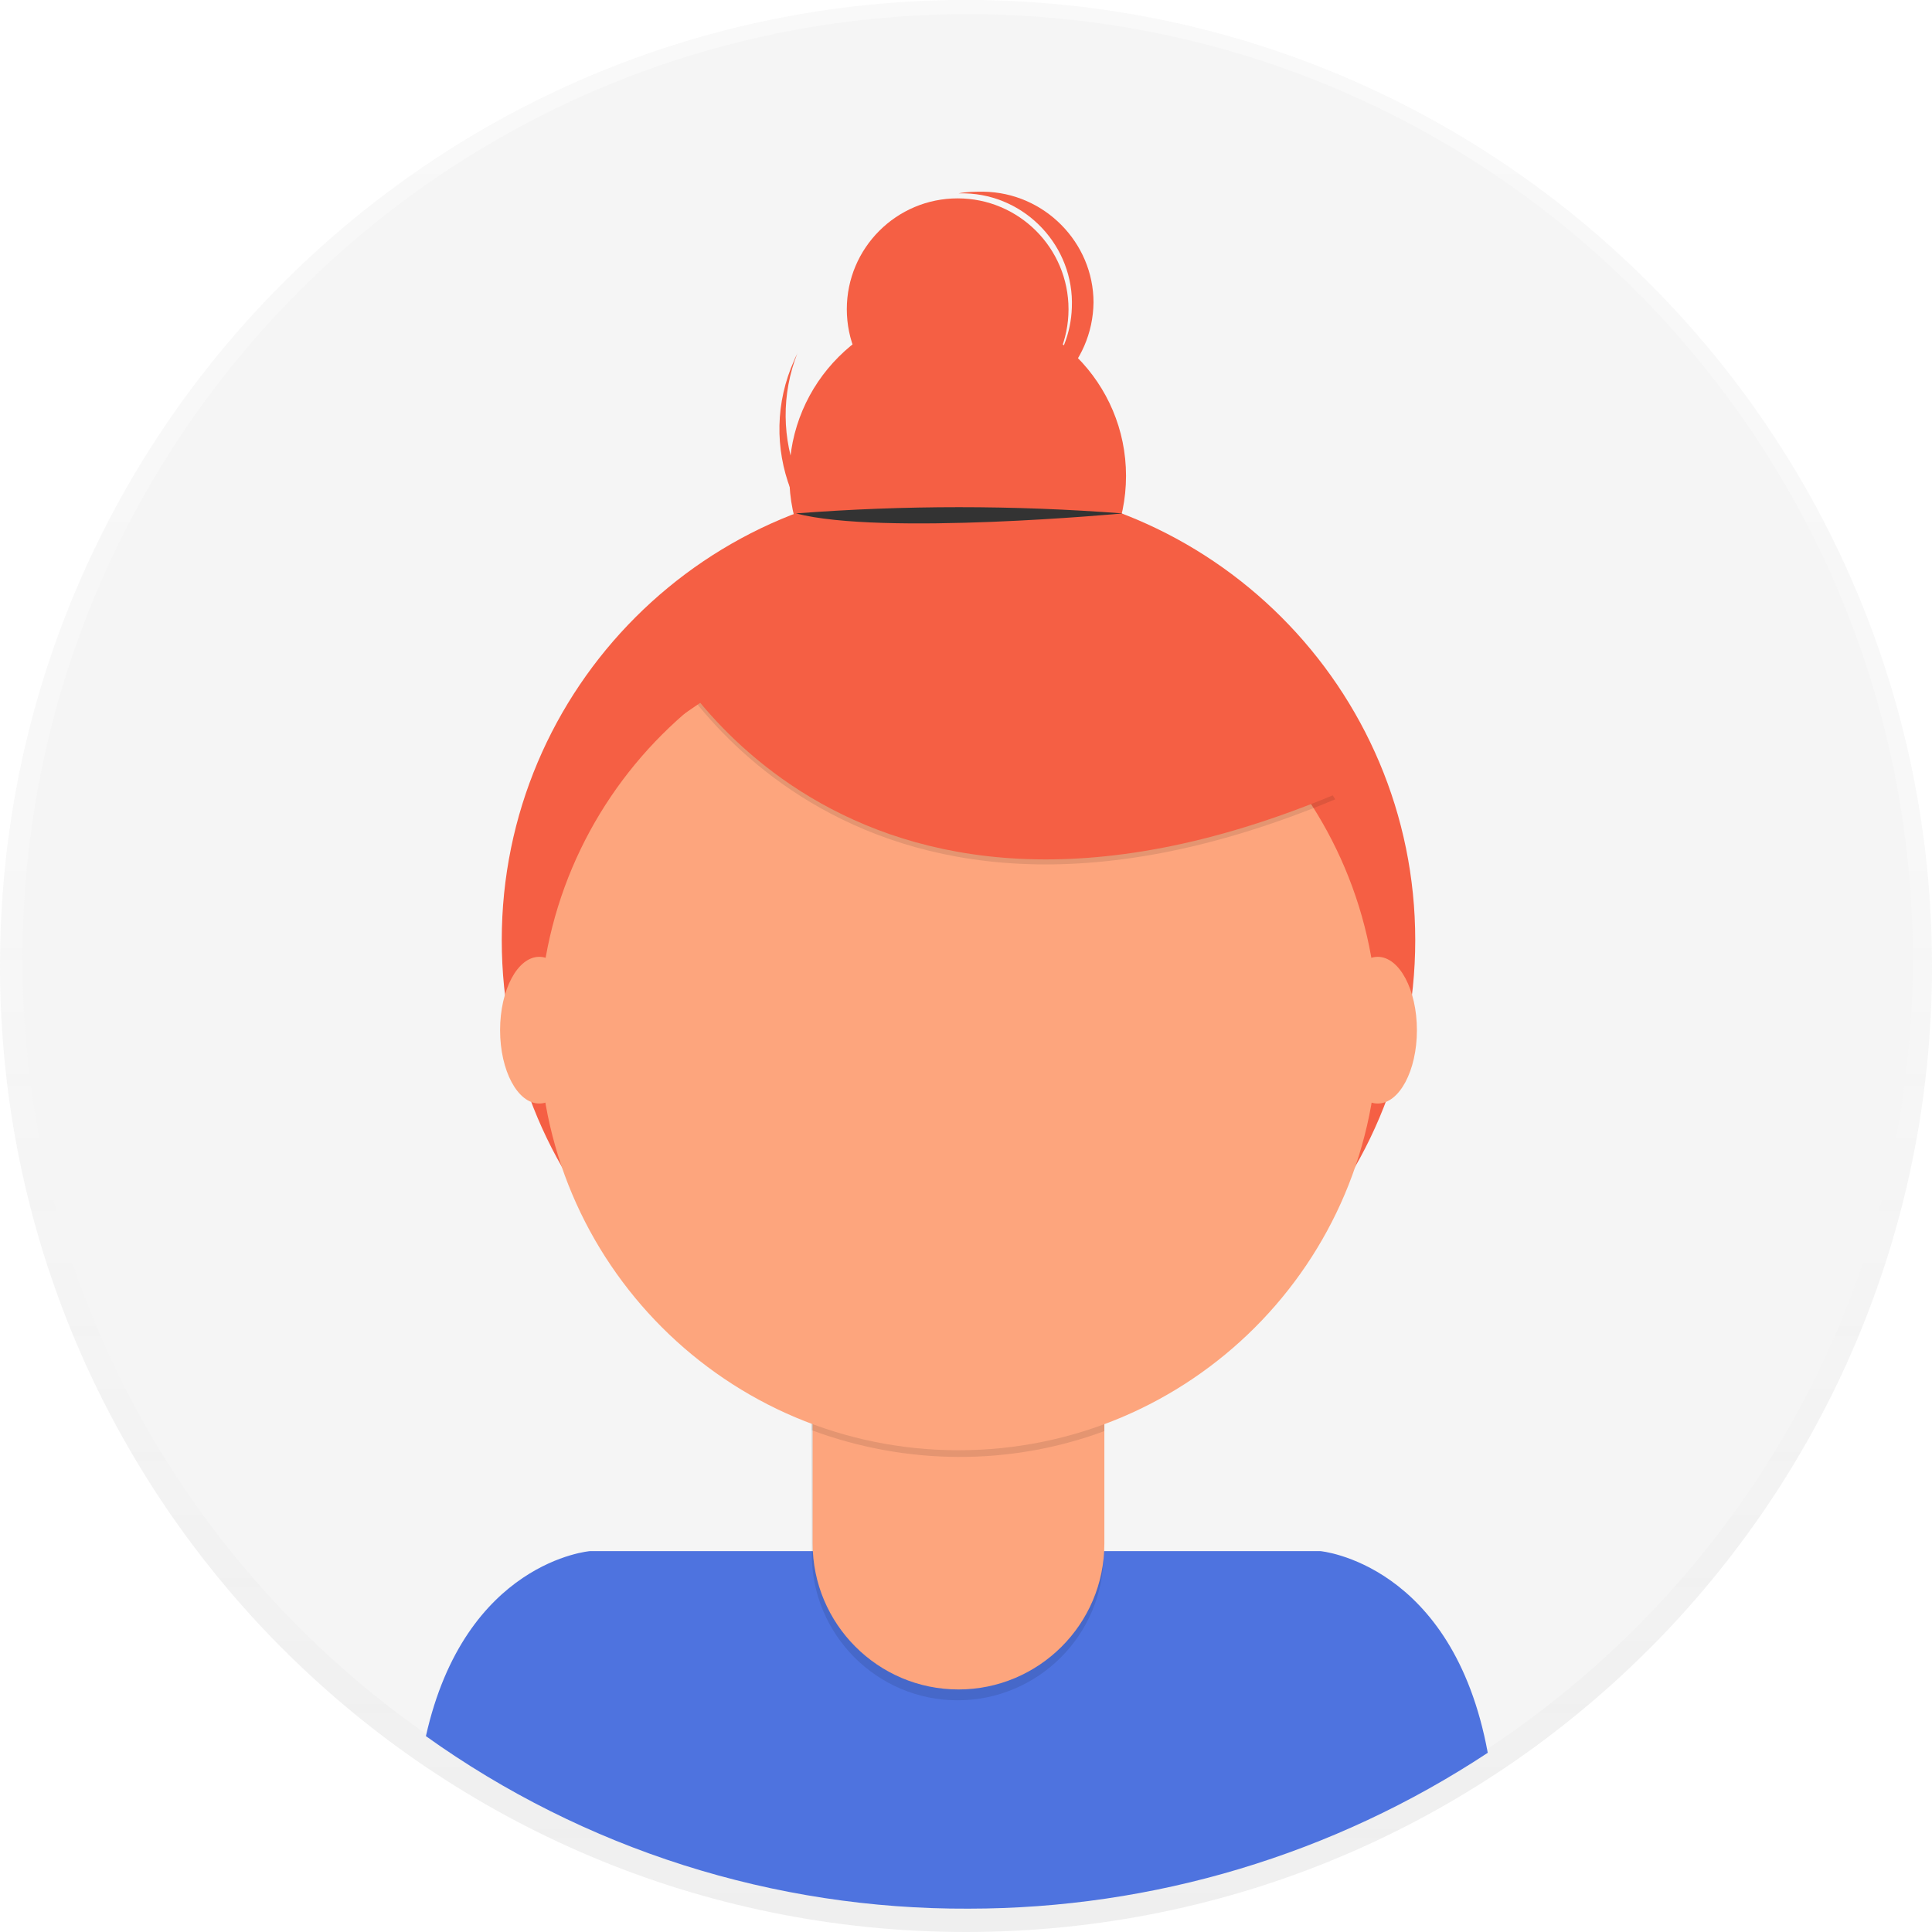
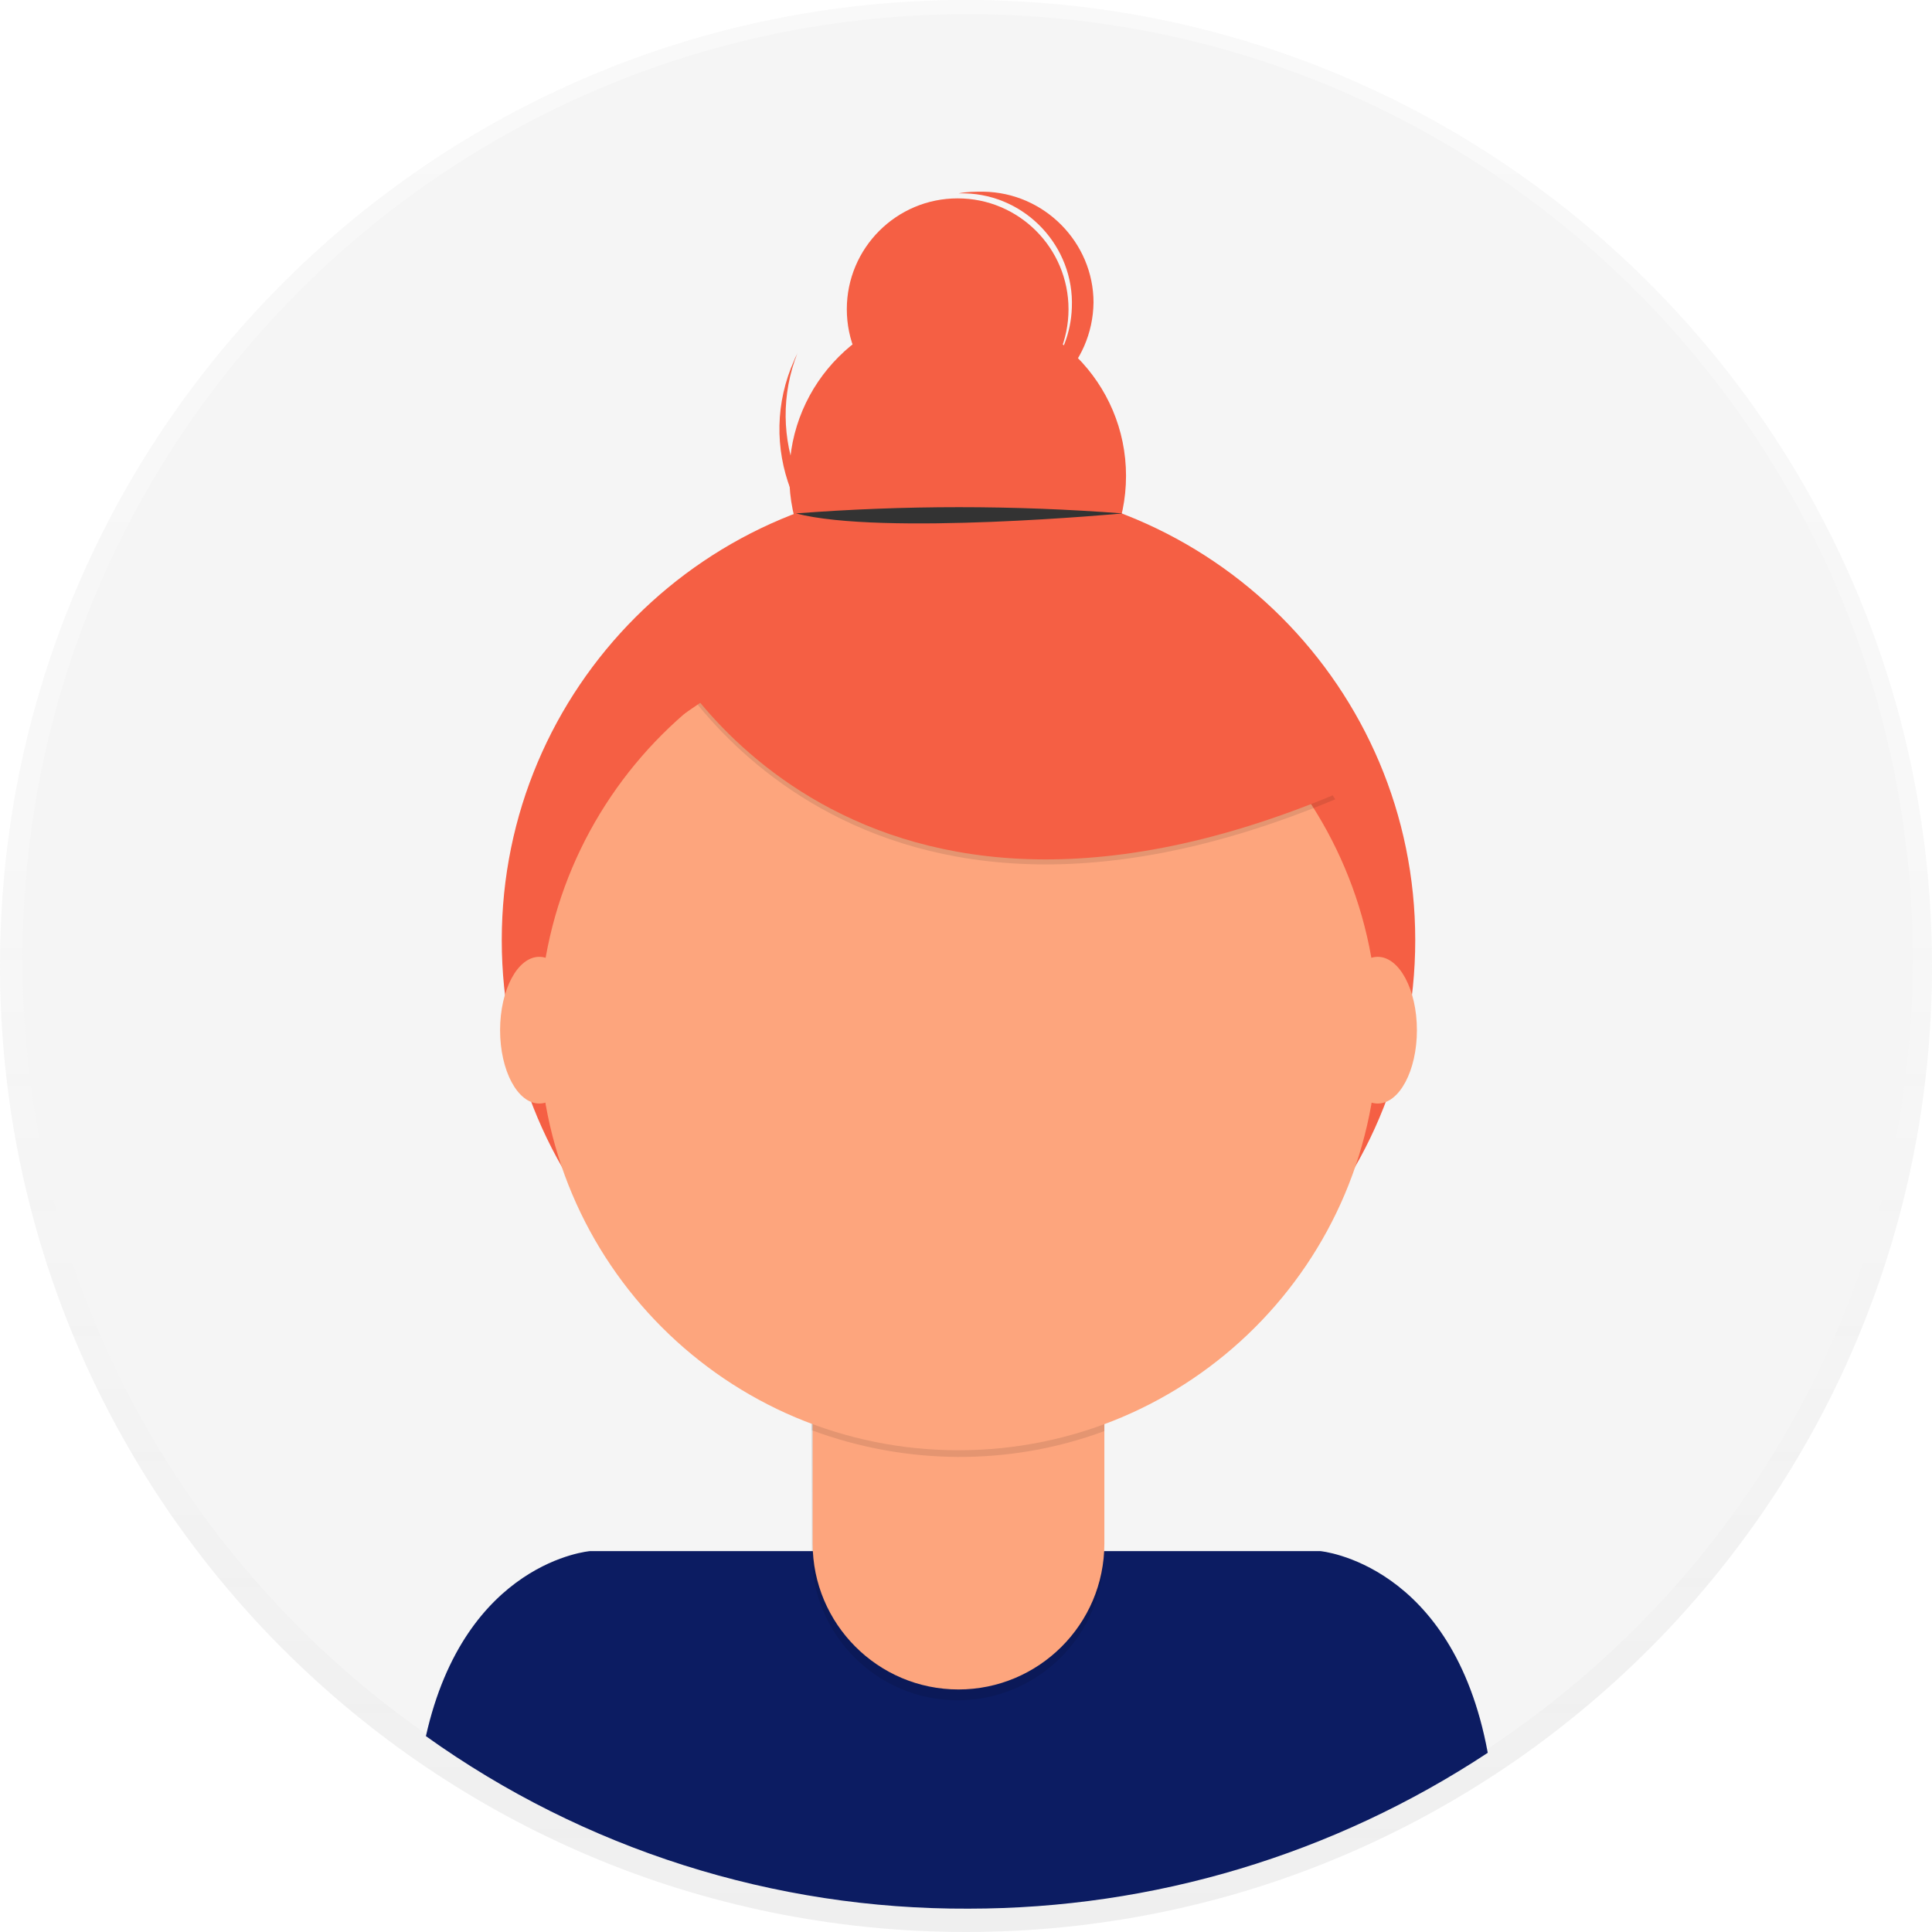
<svg xmlns="http://www.w3.org/2000/svg" version="1.1" id="_x38_8ce59e9-c4b8-4d1d-9d7a-ce0190159aa8" x="0px" y="0px" viewBox="0 0 231.8 231.8" style="enable-background:new 0 0 231.8 231.8;" xml:space="preserve">
  <style type="text/css">
	.st0{opacity:0.5;}
	.st1{fill:url(#SVGID_1_);}
	.st2{fill:#F5F5F5;}
- 	.st3{fill:#4E73DF;}
+ 	.st3{fill:#0c1c62;}
	.st4{fill:#F55F44;}
	.st5{opacity:0.1;enable-background:new    ;}
	.st6{fill:#FDA57D;}
	.st7{fill:#333333;}
</style>
  <g class="st0">
    <linearGradient id="SVGID_1_" gradientUnits="userSpaceOnUse" x1="115.89" y1="9.36" x2="115.89" y2="241.14" gradientTransform="matrix(1 0 0 -1 0 241.14)">
      <stop offset="0" style="stop-color:#808080;stop-opacity:0.25" />
      <stop offset="0.54" style="stop-color:#808080;stop-opacity:0.12" />
      <stop offset="1" style="stop-color:#808080;stop-opacity:0.1" />
    </linearGradient>
    <circle class="st1" cx="115.9" cy="115.9" r="115.9" />
  </g>
  <circle class="st2" cx="116.1" cy="115.1" r="113.4" />
  <path class="st3" d="M116.2,229c22.2,0,43.8-6.5,62.3-18.7c-4.2-22.8-20.1-24.2-20.1-24.2H70.8c0,0-15,1.2-19.7,22.2  C70.1,221.9,92.9,229.1,116.2,229z" />
  <circle class="st4" cx="115" cy="112.8" r="54.8" />
  <path class="st5" d="M97.3,158.4h35.1l0,0v28.1c0,9.7-7.9,17.5-17.5,17.5l0,0l0,0c-9.7,0-17.5-7.9-17.5-17.5l0,0L97.3,158.4  L97.3,158.4z" />
  <path class="st6" d="M100.7,157.1h28.4c1.9,0,3.4,1.5,3.4,3.4l0,0v24.7c0,9.7-7.9,17.5-17.5,17.5l0,0l0,0c-9.7,0-17.5-7.9-17.5-17.5  l0,0v-24.7C97.4,158.6,98.8,157.1,100.7,157.1L100.7,157.1L100.7,157.1z" />
  <path class="st5" d="M97.4,171.6c11.3,4.2,23.8,4.3,35.1,0.1v-4.3H97.4V171.6z" />
  <circle class="st6" cx="115" cy="123.7" r="50.3" />
  <circle class="st4" cx="114.9" cy="57.1" r="20.2" />
  <circle class="st4" cx="114.9" cy="37.1" r="13.3" />
  <path class="st4" d="M106.2,68.2c-9.9-4.4-14.5-15.8-10.5-25.9c-0.1,0.3-0.3,0.6-0.4,0.9c-4.6,10.2,0,22.2,10.2,26.8  s22.2,0,26.8-10.2c0.1-0.3,0.2-0.6,0.4-0.9C127.6,68.5,116,72.6,106.2,68.2z" />
  <path class="st5" d="M79.2,77.9c0,0,21.2,43,81,18l-13.9-21.8l-24.7-8.9L79.2,77.9z" />
  <path class="st4" d="M79.2,77.3c0,0,21.2,43,81,18l-13.9-21.8l-24.7-8.9L79.2,77.3z" />
  <path class="st7" d="M95.5,61.6c13-1,26.1-1,39.2,0C134.7,61.6,105.8,64.3,95.5,61.6z" />
  <path class="st4" d="M118,23c-1,0-2,0-3,0.2h0.8c7.3,0.2,13.1,6.4,12.8,13.7c-0.2,6.2-4.7,11.5-10.8,12.6  c7.3,0.1,13.3-5.8,13.4-13.2C131.2,29.1,125.3,23.1,118,23L118,23z" />
  <ellipse class="st6" cx="64.7" cy="123.6" rx="4.7" ry="8.8" />
  <ellipse class="st6" cx="165.3" cy="123.6" rx="4.7" ry="8.8" />
  <polygon class="st4" points="76,78.6 85.8,73.5 88,81.6 82,85.7 " />
</svg>
